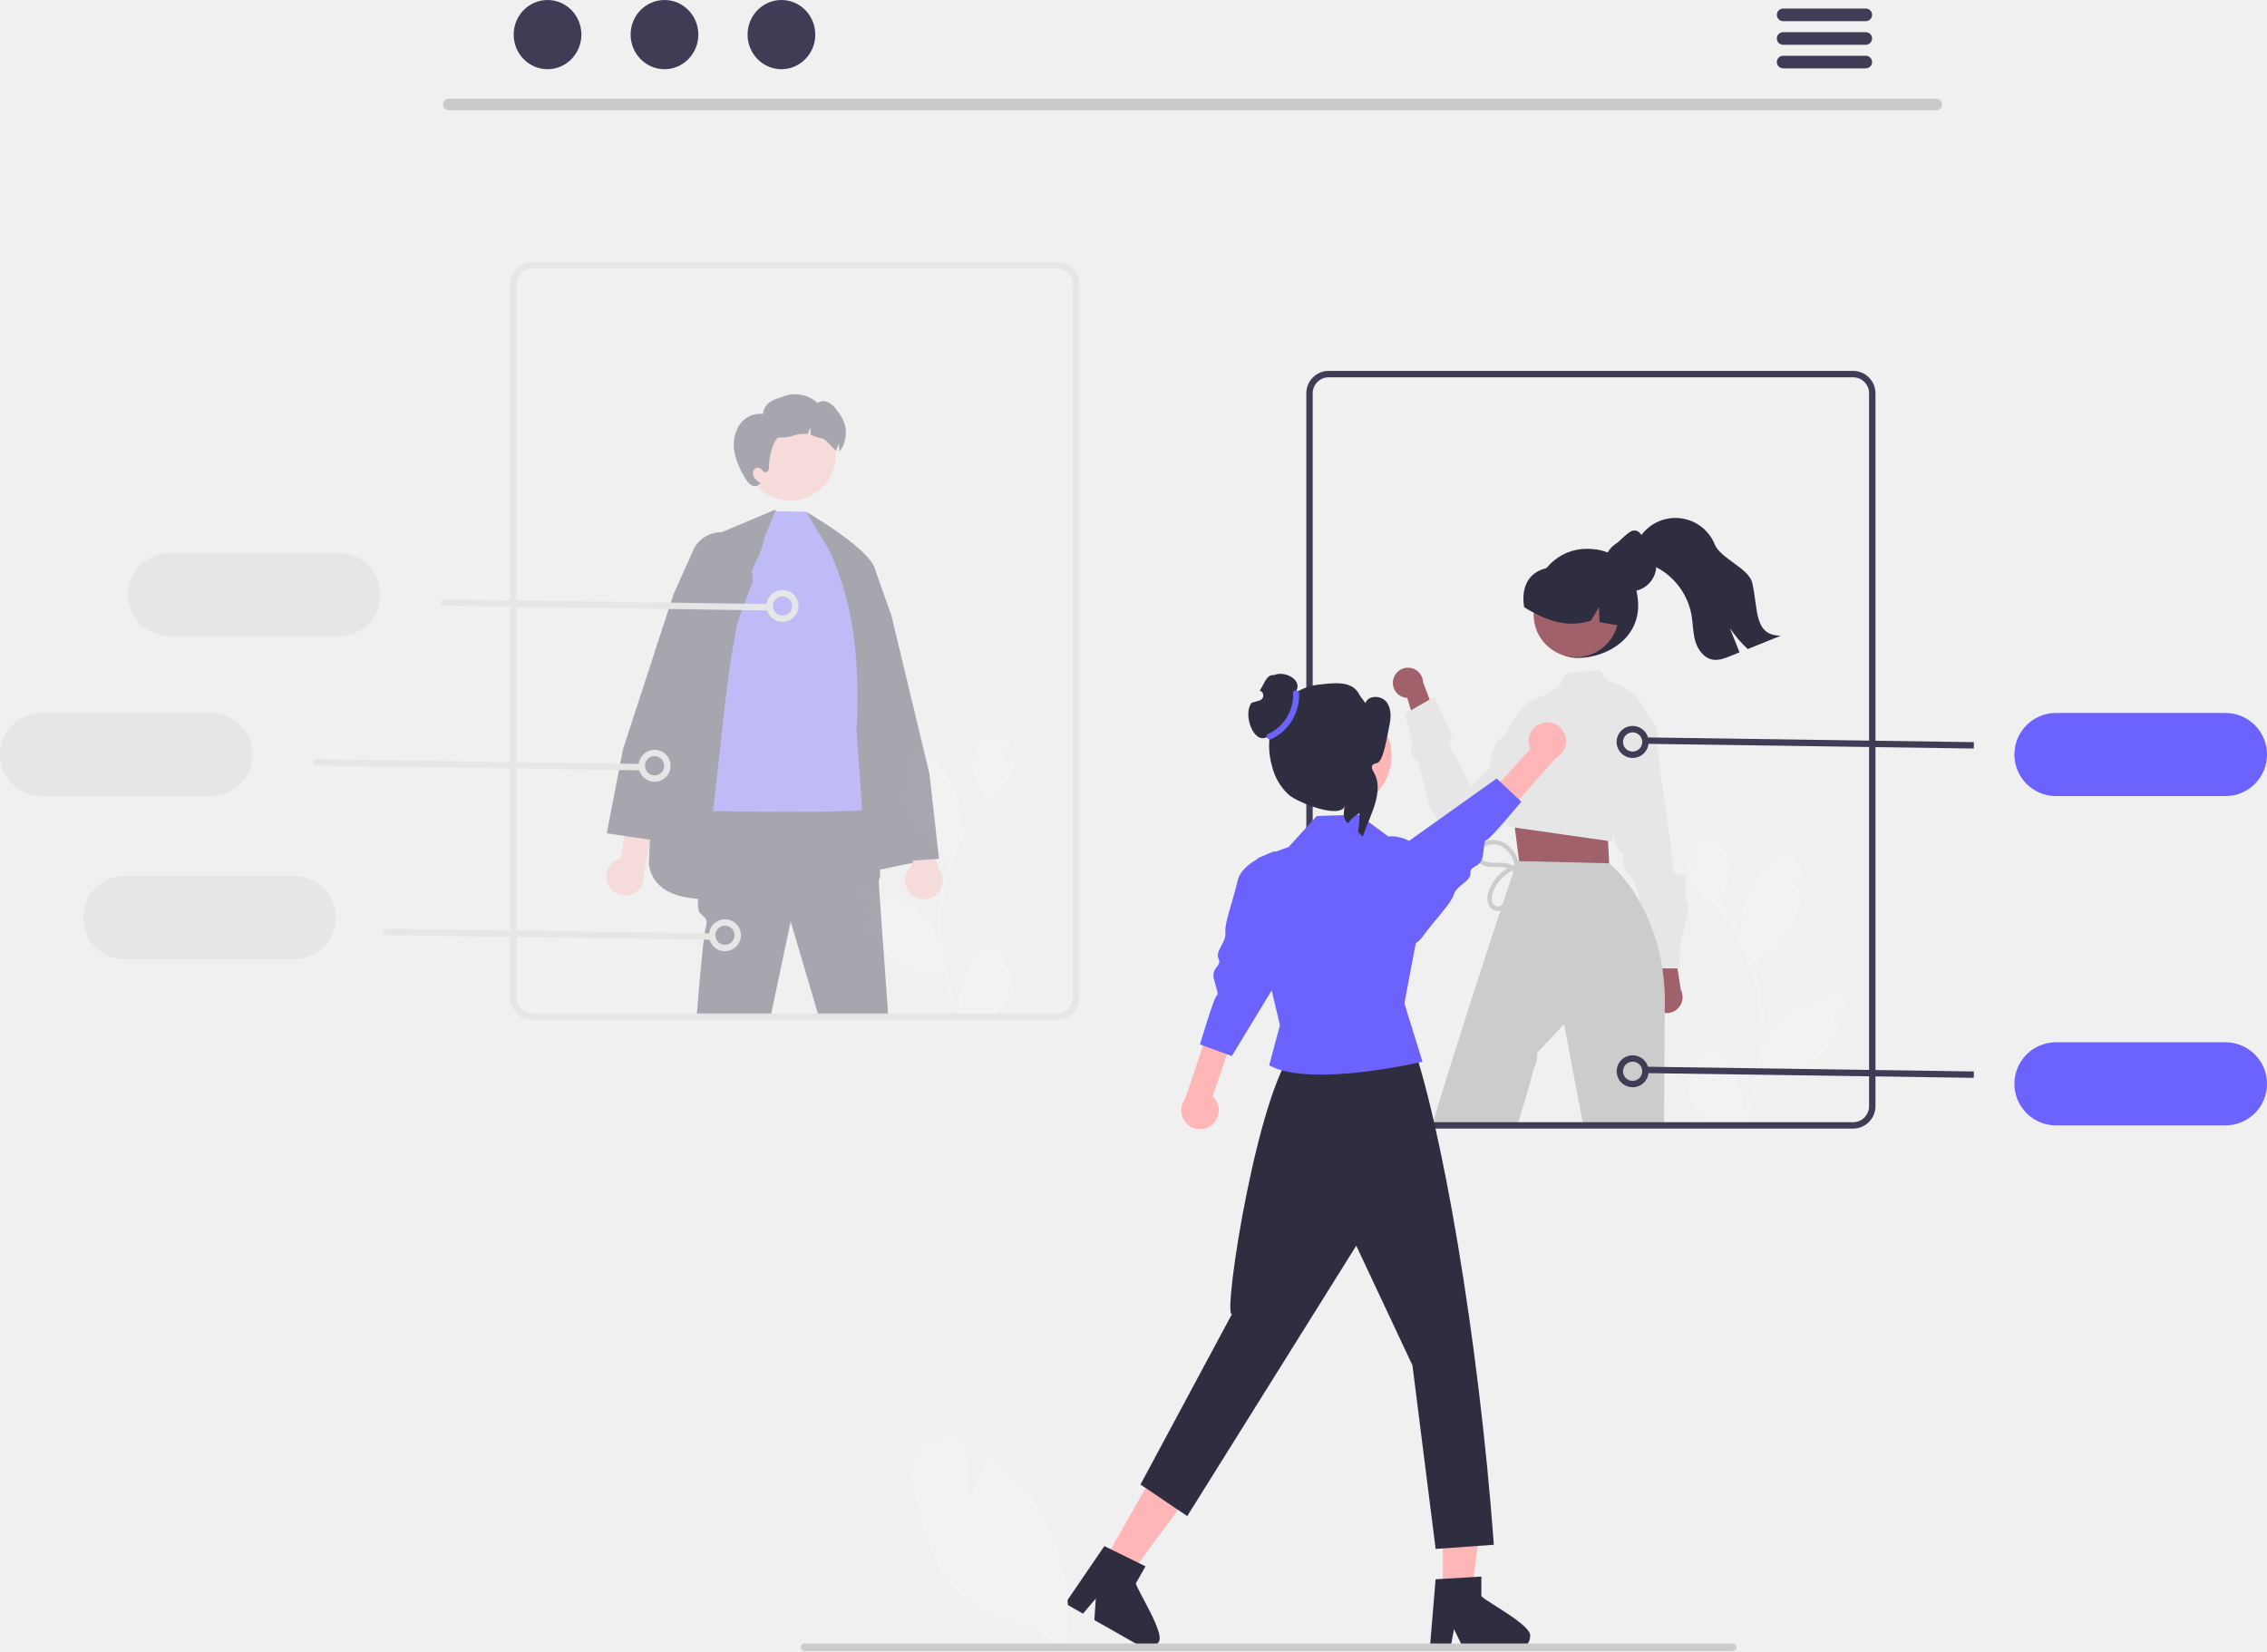
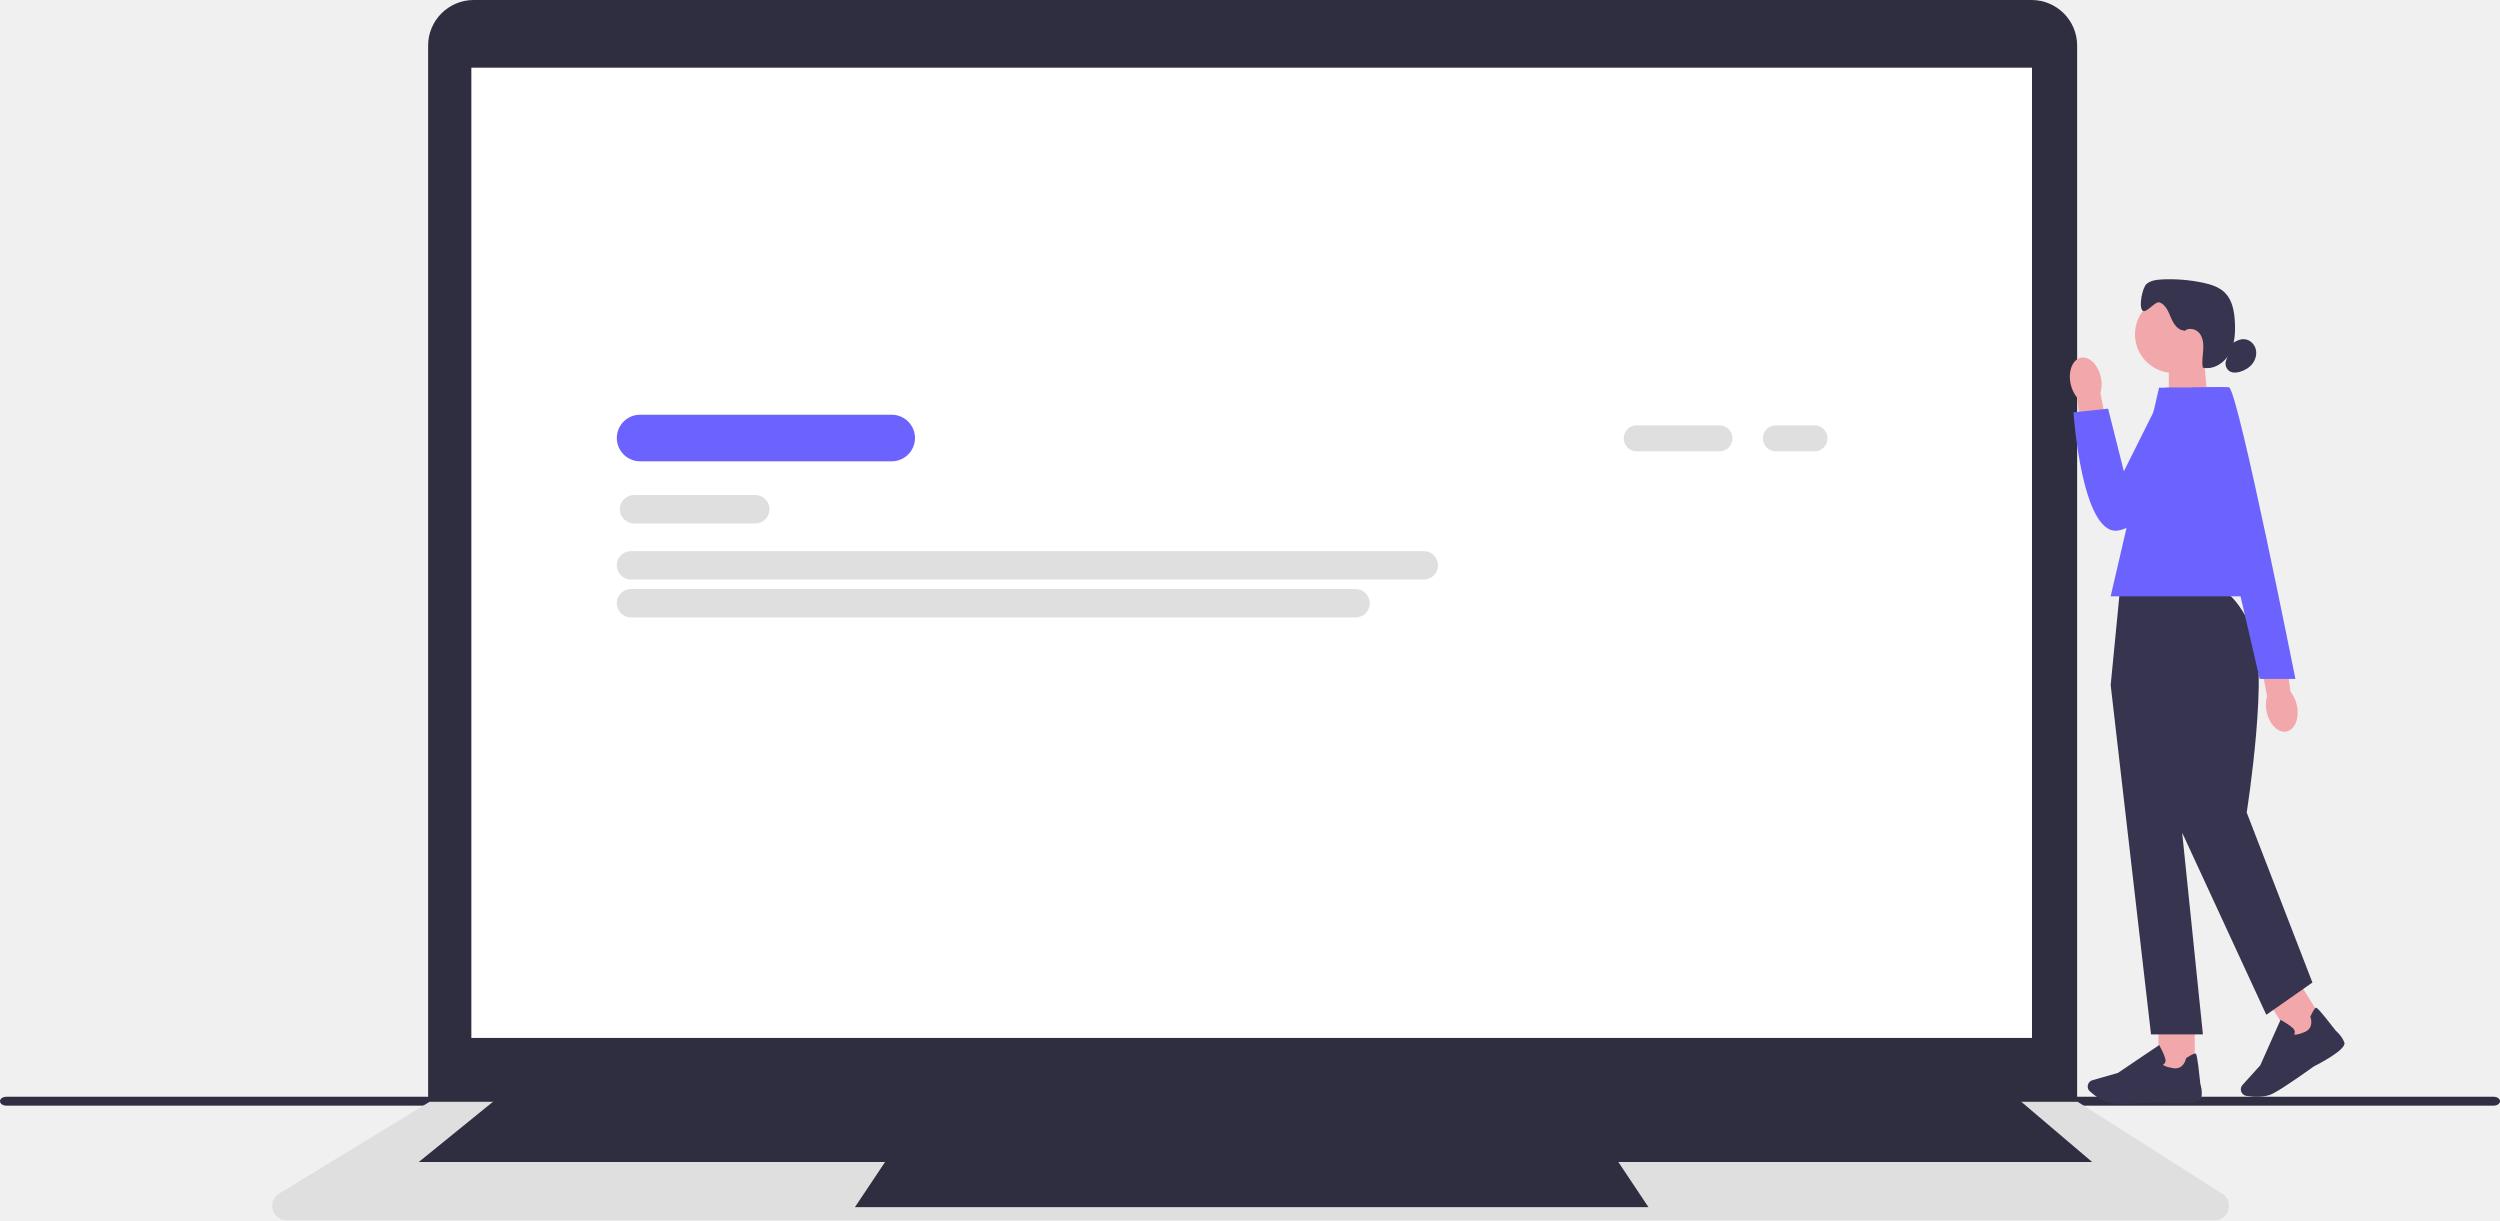
- <svg xmlns="http://www.w3.org/2000/svg" data-name="Layer 1" width="709" height="516.438" viewBox="0 0 709 516.438">
-   <path d="M774.615,528.197a2.04,2.04,0,0,0,1.478-3.536l-.14-.556.056-.133a5.478,5.478,0,0,1,10.105.038c1.653,3.981,3.757,7.968,4.275,12.177a16.207,16.207,0,0,1-.284,5.574,64.977,64.977,0,0,0,5.911-26.987,62.717,62.717,0,0,0-.389-6.996q-.322-2.857-.894-5.673a65.73,65.73,0,0,0-13.035-27.858,17.493,17.493,0,0,1-7.275-7.548,13.344,13.344,0,0,1-1.214-3.646c.354.046.714.075,1.068.099.11.006.226.012.337.017l.042.002a2.021,2.021,0,0,0,1.66-3.293q-.229-.282-.459-.564c-.232-.29-.47-.575-.703-.865a1.007,1.007,0,0,1-.075-.087c-.267-.331-.534-.656-.801-.987a5.844,5.844,0,0,1,1.916-1.852c2.677-1.568,6.369-.482,8.303,1.939a10.562,10.562,0,0,1,1.632,8.843,23.422,23.422,0,0,1-3.24,7.223c.145.186.296.366.441.552a66.154,66.154,0,0,1,6.905,10.939,27.501,27.501,0,0,1,1.642-12.774c1.572-3.791,4.517-6.984,7.111-10.262a5.645,5.645,0,0,1,10.054,2.772l.016.145q-.578.326-1.131.692a2.767,2.767,0,0,0,1.116,5.036l.056.009a27.533,27.533,0,0,1-.726,4.117,28.348,28.348,0,0,1-14.115,17.767c-.226.116-.447.232-.674.343A67.524,67.524,0,0,1,797.218,509.966a64.044,64.044,0,0,1-.046,10.341l.017-.122a16.923,16.923,0,0,1,5.777-9.772c4.446-3.652,10.727-4.997,15.523-7.933a3.176,3.176,0,0,1,4.864,3.09l-.02.128a18.588,18.588,0,0,0-2.084,1.004q-.578.326-1.131.692a2.767,2.767,0,0,0,1.116,5.036l.056.009c.041.006.075.012.116.017a27.557,27.557,0,0,1-5.069,7.937,28.374,28.374,0,0,1-20.577,9.029h-.006a67.505,67.505,0,0,1-4.535,13.238H775.021c-.058-.18-.11-.366-.163-.546a18.406,18.406,0,0,0,4.482-.267c-1.202-1.475-2.404-2.961-3.606-4.436a1.007,1.007,0,0,1-.075-.087c-.61-.755-1.225-1.504-1.835-2.259l-0-.001a26.96,26.96,0,0,1,.79-6.868Z" transform="translate(-245.5 -191.7812)" fill="#f2f2f2" />
-   <path d="M725.609,379.583c0,8.917,4.461,17.991,13.378,17.991s21.221-6.458,18.453-20.298c-1.749-8.744-6.768-13.839-15.685-13.839A16.146,16.146,0,0,0,725.609,379.583Z" transform="translate(-245.5 -191.7812)" fill="#2f2e41" />
-   <path d="M763.015,506.987a4.964,4.964,0,0,1,1.062-7.538L760.174,482.246l8.58,3.228,2.391,15.842a4.991,4.991,0,0,1-8.13,5.671Z" transform="translate(-245.5 -191.7812)" fill="#a0616a" />
-   <path d="M744.803,446.008l5.989.61s-1.566,8.871.883,10.87,1.462,1.989,1.448,3.47a7.594,7.594,0,0,0,2.91,5.459c1.96,1.5,6.037,28.212,6.037,28.212l8.886.085a27.841,27.841,0,0,1,.066-6.911c.527-3.451,3.19-12.143,2.217-13.633s-.461-4.231-.432-7.193-4.209.311-4.161-4.626-5.387-35.912-4.851-40.35-4.856-8.439-4.856-8.439l-4.936-.047Z" transform="translate(-245.5 -191.7812)" fill="#e6e6e6" />
-   <path d="M681.228,404.349a4.704,4.704,0,0,0,4.391,5.721l4.804,16.009,5.571-6.664-5.416-14.181a4.729,4.729,0,0,0-9.35-.885Z" transform="translate(-245.5 -191.7812)" fill="#a0616a" />
-   <path d="M731.948,409.564s-11.614-4.355-17.911,19.493l-8.359,8.657-7.022-12.689.929-3.01L694.158,409.71l-9.305,5.34,2.291,8.447-.387,4.176,2.224,2.597,3.64,13.423,2.277,4.386s2.872,5.615,7.884,6.54a12.98,12.98,0,0,0,4.052.115,15.685,15.685,0,0,0,8.505-4.246,208.144,208.144,0,0,0,17.552-17.646Z" transform="translate(-245.5 -191.7812)" fill="#e6e6e6" />
-   <polygon points="502.026 257.714 502.848 261.629 503.546 276.07 475.482 272.27 473.327 255.548 476.305 250.654 502.026 257.714" fill="#a0616a" />
-   <circle cx="492.923" cy="192.278" r="13.282" fill="#a0616a" />
-   <path d="M760.677,415.118a17.532,17.532,0,0,0-12.2-10.24l-.05-.01-2.63-3.54-10.67,1.07-1.95,4-5.06,3.01h-.01l-.01.01-2.65,1.58-8.79,10.29-.01.01a11.336,11.336,0,0,0-4.89,7.58,13.349,13.349,0,0,0-.13,2.67c.29,5.47,3.71,10.34,4.18,10.99l1.15,6.47.23,1.33,2.07.3,29.16,4.17.81.12.24.03.84-2.17v-.02l8.13-21.27,3.65-9.49A17.19,17.19,0,0,0,760.677,415.118Z" transform="translate(-245.5 -191.7812)" fill="#e6e6e6" />
-   <path d="M752.323,387.541c-.12-.019-.241-.044-.361-.063-2.072-.367-4.144-.729-6.209-1.102l-.19-4.682-2.503,4.194c-5.709,1.894-11.05.824-16.074-1.54a45.381,45.381,0,0,1-4.815-2.655c-1.081-6.595,1.646-11.793,8.649-12.456.217-.021.374-.203.564-.298a.006.006,0,0,0,.006-.006c.323-.152.653-.298.982-.431a14.631,14.631,0,0,1,15.358,2.978A17.479,17.479,0,0,1,752.323,387.541Z" transform="translate(-245.5 -191.7812)" fill="#2f2e41" />
-   <path d="M765.407,494.658a61.736,61.736,0,0,0-2.88-11.52v-.01a57.643,57.643,0,0,0-4.14-9.14.01.01,0,0,1-.01-.01,44.761,44.761,0,0,0-9.13-11.76l-.39-.41h-.1l-28.16-.69h-.29l-.32-.01s-.12.35-.35,1.01a.564.564,0,0,1-.04.12c-.08.26-.18.56-.3.89-.07.22-.15.45-.23.7-.09.27-.19.55-.29.85-.78,2.33-1.92,5.71-3.32,9.9-.21.64-.43,1.3-.66,1.99-5.34,16.07-13.93,42.33-21.43,67.22h26.6c2.58-7.46,5.32-18.1,5.32-18.1,1.07-1.27,1.01-4.72,1.01-4.72l8.36-8.78,6.02,31.6h25.26l.19-35.17v-.3A71.513,71.513,0,0,0,765.407,494.658Z" transform="translate(-245.5 -191.7812)" fill="#ccc" />
-   <path d="M747.234,368.603v.011a8.032,8.032,0,0,0,.264,2.06c.028.118.062.241.101.359v.006a8.149,8.149,0,0,0,5.024,5.232c.174.067.354.123.533.174a7.281,7.281,0,0,0,1.156.236,7.379,7.379,0,0,0,1.061.073,8.078,8.078,0,0,0,.831-.039,7.861,7.861,0,0,0,1.892-.432,2.376,2.376,0,0,0,.281-.101,1.37,1.37,0,0,0,.135-.056,8.147,8.147,0,0,0,4.204-11.03l-.006-.006a7.984,7.984,0,0,0-1.6-2.245c-1.471-1.465-2.119-5.137-4.353-5.137a3.055,3.055,0,0,0-.32.011c-1.499.051-4.269,3.284-5.448,4.048a7.945,7.945,0,0,0-2.234,2.116,8.045,8.045,0,0,0-1.314,2.896A8.151,8.151,0,0,0,747.234,368.603Z" transform="translate(-245.5 -191.7812)" fill="#2f2e41" />
-   <path d="M757.179,365.768c1.264,1.472,3.243,2.044,5.028,2.809a21.154,21.154,0,0,1,12.289,15.454c.494,2.754.429,5.605,1.209,8.29.775,2.685,2.694,5.319,5.448,5.785,1.864.318,3.732-.401,5.485-1.112q1.446-.581,2.892-1.167-1.508-3.785-3.012-7.57a38.363,38.363,0,0,0,5.587,6.537q5.183-2.09,10.375-4.18c-8.516.032-7.063-8.234-8.968-16.529-1.047-4.558-9.964-7.644-11.713-11.98a13.266,13.266,0,0,0-24.062-1.209C755.989,361.593,755.938,364.315,757.179,365.768Z" transform="translate(-245.5 -191.7812)" fill="#2f2e41" />
-   <path d="M721.009,463.139a12.571,12.571,0,0,0-8.62,7.808,3.99,3.99,0,0,0,.036,3.427,1.747,1.747,0,0,0,2.148.814,4.306,4.306,0,0,0,1.869-1.991,25.217,25.217,0,0,0,1.474-3.38c.668-1.752,2.094-4.677.058-6.046-1.712-1.152-3.978-.705-5.903-.783-2.081-.085-4.394-.882-5.133-3.039-.719-2.098.967-4.071,2.784-4.868a7.235,7.235,0,0,1,6.754.643,9.793,9.793,0,0,1,3.921,5.672.693.693,0,0,1-1.335.368,8.21,8.21,0,0,0-3.736-5.118,5.6,5.6,0,0,0-5.967.233,2.455,2.455,0,0,0-1.061,2.766,3.327,3.327,0,0,0,2.382,1.785c2.196.531,4.492-.156,6.681.545a4.05,4.05,0,0,1,2.989,4.591,16.651,16.651,0,0,1-1.099,3.62,31.277,31.277,0,0,1-1.495,3.494c-.869,1.642-2.436,3.42-4.503,2.938-2.357-.549-2.916-3.3-2.411-5.324a13.804,13.804,0,0,1,9.801-9.489.693.693,0,0,1,.368,1.335Z" transform="translate(-245.5 -191.7812)" fill="#ccc" />
-   <path d="M825.047,544.788h-164a7.008,7.008,0,0,1-7-7v-223a7.008,7.008,0,0,1,7-7h164a7.008,7.008,0,0,1,7,7v223A7.008,7.008,0,0,1,825.047,544.788Zm-164-235a5.006,5.006,0,0,0-5,5v223a5.006,5.006,0,0,0,5,5h164a5.006,5.006,0,0,0,5-5v-223a5.006,5.006,0,0,0-5-5Z" transform="translate(-245.5 -191.7812)" fill="#3f3d56" />
-   <path d="M851.11,226.265h-465.293a1.807,1.807,0,0,1,0-3.613h465.293a1.807,1.807,0,0,1,0,3.613Z" transform="translate(-245.5 -191.7812)" fill="#cacaca" />
-   <ellipse cx="171.241" cy="10.823" rx="10.588" ry="10.823" fill="#3f3d56" />
-   <ellipse cx="207.816" cy="10.823" rx="10.588" ry="10.823" fill="#3f3d56" />
-   <ellipse cx="244.391" cy="10.823" rx="10.588" ry="10.823" fill="#3f3d56" />
-   <path d="M829.089,194.464h-25.981a1.968,1.968,0,0,0,0,3.934h25.981a1.968,1.968,0,0,0,0-3.934Z" transform="translate(-245.5 -191.7812)" fill="#3f3d56" />
-   <path d="M829.089,201.848h-25.981a1.968,1.968,0,0,0,0,3.934h25.981a1.968,1.968,0,0,0,0-3.934Z" transform="translate(-245.5 -191.7812)" fill="#3f3d56" />
-   <path d="M829.089,209.223h-25.981a1.968,1.968,0,0,0,0,3.934h25.981a1.968,1.968,0,0,0,0-3.934Z" transform="translate(-245.5 -191.7812)" fill="#3f3d56" />
-   <path d="M941.5,440.788h-53a13,13,0,0,1,0-26h53a13,13,0,0,1,0,26Z" transform="translate(-245.5 -191.7812)" fill="#6c63ff" />
-   <path d="M561.479,495.197a2.04,2.04,0,0,1-1.478-3.536l.14-.556-.056-.133a5.478,5.478,0,0,0-10.105.038c-1.653,3.981-3.757,7.968-4.275,12.177a16.207,16.207,0,0,0,.284,5.574,64.977,64.977,0,0,1-5.911-26.987,62.717,62.717,0,0,1,.389-6.996q.322-2.857.894-5.673a65.73,65.73,0,0,1,13.035-27.858,17.493,17.493,0,0,0,7.275-7.548,13.343,13.343,0,0,0,1.214-3.646c-.354.046-.714.075-1.068.099-.11.006-.226.012-.337.017l-.042.002a2.021,2.021,0,0,1-1.66-3.293q.229-.282.459-.564c.232-.29.47-.575.703-.865a1.006,1.006,0,0,0,.075-.087c.267-.331.534-.656.801-.987a5.844,5.844,0,0,0-1.916-1.852c-2.677-1.568-6.369-.482-8.303,1.939a10.562,10.562,0,0,0-1.632,8.843,23.422,23.422,0,0,0,3.24,7.223c-.145.186-.296.366-.441.552a66.155,66.155,0,0,0-6.905,10.939,27.501,27.501,0,0,0-1.642-12.774c-1.572-3.791-4.517-6.984-7.111-10.262a5.645,5.645,0,0,0-10.054,2.772l-.016.145q.578.326,1.131.692a2.767,2.767,0,0,1-1.116,5.036l-.056.009a27.532,27.532,0,0,0,.726,4.117,28.348,28.348,0,0,0,14.115,17.767c.226.116.447.232.674.343a67.524,67.524,0,0,0-3.635,17.105,64.044,64.044,0,0,0,.046,10.341l-.017-.122a16.923,16.923,0,0,0-5.777-9.772c-4.446-3.652-10.727-4.997-15.523-7.933a3.176,3.176,0,0,0-4.864,3.09l.02.128a18.589,18.589,0,0,1,2.084,1.004q.578.326,1.131.692a2.767,2.767,0,0,1-1.116,5.036l-.056.009c-.041.006-.075.012-.116.017a27.557,27.557,0,0,0,5.069,7.937,28.374,28.374,0,0,0,20.577,9.029h.006a67.504,67.504,0,0,0,4.535,13.238h16.199c.058-.18.11-.366.163-.546a18.406,18.406,0,0,1-4.482-.267c1.202-1.475,2.404-2.961,3.606-4.436a1.007,1.007,0,0,0,.075-.087c.61-.755,1.225-1.504,1.835-2.259l0-.001a26.96,26.96,0,0,0-.79-6.868Z" transform="translate(-245.5 -191.7812)" fill="#f2f2f2" />
-   <g opacity="0.38">
-     <path d="M530.721,471.663a5.856,5.856,0,0,1-.1-8.979l-13.238-34.609,10.58,2.241,11.233,33.29a5.888,5.888,0,0,1-8.475,8.058Z" transform="translate(-245.5 -191.7812)" fill="#ffb8b8" />
-     <path d="M536.167,433.758l-11.88-49.44-5.11-14.38a.035.035,0,0,1-.01-.02,9.297,9.297,0,0,0-4.83-5.32,9.28,9.28,0,0,0-7.21-.34,6.083,6.083,0,0,0-.59.24,10.466,10.466,0,0,0-1.19.64,9.429,9.429,0,0,0-4.23,6.19l-.9,4.72-.38,2.01,14.03,49.04v.02l4.88,17.08,2.26,7.88v.01l2.62,9.17.06.19,6.29-.42h.01l.95-.07,7.2-.48,1.04-.07Z" transform="translate(-245.5 -191.7812)" fill="#2f2e41" />
-     <path d="M487.937,351.213l26.462,53.515,16.74,56.903c-35.268,6.877-79.52,21.589-82.705.489,1.963-58.826,8.146-77.59,20.911-103.092Z" transform="translate(-245.5 -191.7812)" fill="#2f2e41" />
-     <path d="M523.317,509.788h-21.73l-8.81-29.77-6.2,29.39c-.02.13-.03.25-.05.38h-23.16c.75-9.2,2.12-25.2,2.77-27.47.92-3.22,0-3.22-1.84-5.06-.41-.41-.55-2.05-.51-4.34.11-7.89,2.26-23.52,2.26-23.52l2.55-4.72.88-1.64,45.42-1.6.39-.01.84,3.66,1.03,4.51,1.81,7.91,1.67,6.31.09.32v1.87a4.614,4.614,0,0,0-.38,2.07C520.347,468.718,521.787,488.658,523.317,509.788Z" transform="translate(-245.5 -191.7812)" fill="#2f2e41" />
-     <path d="M484.836,359.149l3.118-7.461,9.652.169,10.064,14.236,10.563,44.423s3.794,32.451,0,34.164-49.735.802-49.735.802c2.127-17.525,3.712-35.352,5.383-46.002C479.403,364.282,482.009,371.689,484.836,359.149Z" transform="translate(-245.5 -191.7812)" fill="#6c63ff" />
-     <path d="M497.606,351.857s20.79,12.018,21.604,18.292,3.536,83.057,3.536,83.057l-7.352-4.751-2.009-27.985c1.401-24.867-2.019-43.402-8.973-57.296Z" transform="translate(-245.5 -191.7812)" fill="#2f2e41" />
-     <circle cx="247.198" cy="142.411" r="14.169" fill="#ffb8b8" />
-     <path d="M475.239,333.351a24.641,24.641,0,0,0,3.37,8.074,5.496,5.496,0,0,0,1.838,2.087,2.009,2.009,0,0,0,2.553-.319l.345-.281a7.313,7.313,0,0,1-1.787-1.551,2.49,2.49,0,0,1-.479-2.228,1.533,1.533,0,0,1,1.877-1.002c.83.326,1.334,1.525,2.202,1.34.702-.153.849-1.079.849-1.806-.026-3.804,1.813-9.21,3.236-9.044a11.477,11.477,0,0,0,4.245-.568,11.12,11.12,0,0,1,4.251-.543c.102.013.204.032.313.051a9.413,9.413,0,0,1,.945-2.062,11.014,11.014,0,0,0,.115,2.336,21.849,21.849,0,0,0,3.536,1.117c1.315.185,4.206,4.117,4.34,3.715a9.413,9.413,0,0,1,.945-2.062,11.014,11.014,0,0,0,.115,2.336c.006.032.006.057.013.089.638-.849,1.028-1.883.811-1.091,2.138-4.838,1.308-8.304-2.055-12.383a6.468,6.468,0,0,0-2.521-2.023,3.179,3.179,0,0,0-3.102.306,10.437,10.437,0,0,0-10.353-2.208c-3.504,1.219-6.204,1.934-6.74,5.61a7.801,7.801,0,0,0-7.474,3.638A11.78,11.78,0,0,0,475.239,333.351Z" transform="translate(-245.5 -191.7812)" fill="#2f2e41" />
-     <path d="M435.534,468.167a5.856,5.856,0,0,1,4.246-7.913l5.109-36.701,8.185,7.069L446.845,465.2a5.888,5.888,0,0,1-11.311,2.967Z" transform="translate(-245.5 -191.7812)" fill="#ffb8b8" />
-     <path d="M480.627,370.198l-.39-3.56a9.423,9.423,0,0,0-5.44-7.52,9.183,9.183,0,0,0-3.64-.85h-.01a9.415,9.415,0,0,0-8.81,5.56l-6.24,13.95-15.75,48.35-5.09,26.3,5.5.81,7.97,1.17.06.01,1.83.27,25.57-68.44.01-.02,4.78-12.79Z" transform="translate(-245.5 -191.7812)" fill="#2f2e41" />
-   </g>
-   <path d="M576.047,510.788h-164a7.008,7.008,0,0,1-7-7v-223a7.008,7.008,0,0,1,7-7h164a7.008,7.008,0,0,1,7,7v223A7.008,7.008,0,0,1,576.047,510.788Zm-164-235a5.006,5.006,0,0,0-5,5v223a5.006,5.006,0,0,0,5,5h164a5.006,5.006,0,0,0,5-5v-223a5.006,5.006,0,0,0-5-5Z" transform="translate(-245.5 -191.7812)" fill="#e6e6e6" />
-   <path d="M311.5,440.788h-53a13,13,0,0,1,0-26h53a13,13,0,0,1,0,26Z" transform="translate(-245.5 -191.7812)" fill="#e6e6e6" />
-   <path d="M337.5,491.788h-53a13,13,0,0,1,0-26h53a13,13,0,0,1,0,26Z" transform="translate(-245.5 -191.7812)" fill="#e6e6e6" />
-   <rect x="415.729" y="432.776" width="2" height="102.43" transform="translate(-318.7303 701.9044) rotate(-89.1724)" fill="#e6e6e6" />
-   <path d="M472.236,489.308a5.007,5.007,0,0,1-4.502-2.809h0a5,5,0,1,1,4.502,2.809Zm-.01-8.001a3.001,3.001,0,0,0-2.694,4.315h0a2.998,2.998,0,1,0,2.694-4.315Z" transform="translate(-245.5 -191.7812)" fill="#e6e6e6" />
-   <rect x="393.729" y="379.776" width="2" height="102.43" transform="translate(-287.4181 627.6723) rotate(-89.1724)" fill="#e6e6e6" />
-   <path d="M450.236,436.308a5.007,5.007,0,0,1-4.502-2.808h0a5.002,5.002,0,1,1,4.502,2.808Zm-2.705-3.685a2.999,2.999,0,1,0-.14-2.292,3.002,3.002,0,0,0,.14,2.292Z" transform="translate(-245.5 -191.7812)" fill="#e6e6e6" />
-   <path d="M351.5,390.788h-53a13,13,0,0,1,0-26h53a13,13,0,0,1,0,26Z" transform="translate(-245.5 -191.7812)" fill="#e6e6e6" />
-   <rect x="433.729" y="329.776" width="2" height="102.43" transform="translate(-198.0011 618.3903) rotate(-89.1724)" fill="#e6e6e6" />
-   <path d="M490.236,386.308a5.007,5.007,0,0,1-4.502-2.808h0a5.002,5.002,0,1,1,4.502,2.808Zm-2.705-3.685a2.999,2.999,0,1,0-.14-2.292,3.002,3.002,0,0,0,.14,2.292Z" transform="translate(-245.5 -191.7812)" fill="#e6e6e6" />
-   <rect x="810.604" y="372.96" width="2" height="102.43" transform="translate(130.251 1037.786) rotate(-89.17239)" fill="#3f3d56" />
-   <path d="M756.11,428.86a5.009,5.009,0,1,1,2.187-.508A5.005,5.005,0,0,1,756.11,428.86Zm-.007-8.004a3.002,3.002,0,1,0,2.699,1.687V422.542a3.007,3.007,0,0,0-2.699-1.687Z" transform="translate(-245.5 -191.7812)" fill="#3f3d56" />
-   <path d="M941.5,543.788h-53a13,13,0,0,1,0-26h53a13,13,0,0,1,0,26Z" transform="translate(-245.5 -191.7812)" fill="#6c63ff" />
-   <rect x="810.604" y="475.96" width="2" height="102.43" transform="translate(27.26175 1139.298) rotate(-89.17239)" fill="#3f3d56" />
-   <path d="M756.109,531.859a5.001,5.001,0,1,1,4.49-7.193h0a5.004,5.004,0,0,1-4.49,7.193Zm-.006-8.004a3.002,3.002,0,1,0,2.699,1.688h0a3.006,3.006,0,0,0-2.699-1.688Z" transform="translate(-245.5 -191.7812)" fill="#3f3d56" />
-   <path d="M624.47,543.667a5.883,5.883,0,0,0,.258-8.956l9.525-27.732-7.023-4.52-11.072,33.021a5.875,5.875,0,0,0,8.312,8.188Z" transform="translate(-245.5 -191.7812)" fill="#ffb6b6" />
-   <path d="M632.598,467.15c-1.682,7.116-4.193,13.332-3.853,16.317.337,2.977-3.301,5.838-2.145,8.191,1.154,2.359-2.398,2.611-1.438,6.408.964,3.805,1.59,4.618.776,5.245-.82.624-5.149,15.145-5.149,15.145l2.54.931,7.411,2.703,17.414-28.642-.053-35.157-4.324-.139c-1.038.389-2.188.856-3.335,1.419C636.94,461.262,633.397,463.761,632.598,467.15Z" transform="translate(-245.5 -191.7812)" fill="#6c63ff" />
-   <polygon points="451.224 498.447 460.28 498.447 464.588 463.518 451.222 463.518 451.224 498.447" fill="#ffb6b6" />
-   <path d="M708.793,691.044v-6.139l-2.381.145-9.691.574-2.243.138-1.715,20.561-.092,1.102h6.43l.207-1.095.934-4.976,2.411,4.976.528,1.095h17.047a3.852,3.852,0,0,0,3.827-3.835C724.776,700.23,710.599,692.965,708.793,691.044Z" transform="translate(-245.5 -191.7812)" fill="#2f2e41" />
-   <polygon points="345.131 488.59 353.008 493.059 373.992 464.805 362.367 458.21 345.131 488.59" fill="#ffb6b6" />
-   <path d="M600.73,687.033l3.024-5.335-2.128-1.049-8.719-4.279-2.021-.995-9.928,14.536-2.335,3.414,2.641,1.5,2.947,1.676,3.996-4.715-.444,6.729,13.924,7.907h.008l.896.505a3.834,3.834,0,0,0,5.221-1.447C610.092,702.909,601.35,689.605,600.73,687.033Z" transform="translate(-245.5 -191.7812)" fill="#2f2e41" />
-   <path d="M651.783,518.768c-12.135,8.041-24.148,85.298-20.995,84.037l-28.602,53.305,14.62,9.884L669.666,581.413l17.572,37.417,7.256,57.432,18.202-1.3c-4.73-64.702-16.538-132.942-26.325-159.338Z" transform="translate(-245.5 -191.7812)" fill="#2f2e41" />
-   <path d="M642.57,524.506l-.132.497c12.829,7.138,47.944-1.13,47.944-1.13L684.722,505.636l7.641-40.513a11.842,11.842,0,0,0-12.722-11.735l-9.219-6.829-13.124.453-8.779,9.697-5.245,1.874-4.075,1.453c-.824.742-1.723,1.597-2.585,2.541l6.446,38.36,2.742,11.47Z" transform="translate(-245.5 -191.7812)" fill="#6c63ff" />
-   <circle cx="418.373" cy="236.417" r="16.839" fill="#ffb6b6" />
-   <path d="M641.731,422.332c.05.019.094.038.145.057a2.357,2.357,0,0,0,.295.108,8.133,8.133,0,0,0,1.992.458,7.975,7.975,0,0,0,.874.046,8.226,8.226,0,0,0,1.12-.073,7.918,7.918,0,0,0,1.221-.248,5.807,5.807,0,0,0,.56-.181,8.578,8.578,0,0,0,5.309-5.502l0-.006a3.71,3.71,0,0,0,.108-.377,8.514,8.514,0,0,0,.282-2.169l0-.013a8.514,8.514,0,0,0-1.591-4.978c-.627-.888-1.35-1.037-.944-2.052,1.295-3.24-4.004-5.889-7.133-4.464a3.064,3.064,0,0,0-.34-.013c-2.107-.005-2.888,3.106-4.144,4.857l.036.012a1.616,1.616,0,0,1-.021,3.058q-1.254.409-2.535.722C634.151,414.897,637.378,424.624,641.731,422.332Z" transform="translate(-245.5 -191.7812)" fill="#2f2e41" />
-   <path d="M643.281,431.247a17.48,17.48,0,0,0,5.485,9.302c2.849,2.303,16.249,7.757,17.38,3.088-.757,3.262-.301,4.508.916,5.675.208-.282.429-.552.656-.816a10.609,10.609,0,0,1,2.962-2.376,34.101,34.101,0,0,1-.424,5.885,19.897,19.897,0,0,1,1.43,1.463c2.167-6.459,6.917-14.196,3.478-20.077-1.365-2.334-.227-2.654.982-2.922,2.11-.468,3.274-9.129,3.776-11.234.623-2.64.87-5.676-.766-7.844s-5.774-2.26-6.61.323l-1.742-2.369c-2.251-4.955-8.228-3.964-13.632-3.323a16.793,16.793,0,0,0-12.607,9.3A22.973,22.973,0,0,0,643.281,431.247Z" transform="translate(-245.5 -191.7812)" fill="#2f2e41" />
-   <path d="M651.799,408.613a15.254,15.254,0,0,1-8.726,14.377c-1.098.497-2.054-1.13-.948-1.631a13.42,13.42,0,0,0,7.787-12.75c-.063-1.213,1.824-1.205,1.887.005Z" transform="translate(-245.5 -191.7812)" fill="#6c63ff" />
-   <path d="M727.855,417.93a5.883,5.883,0,0,0-3.771,8.127l-19.695,21.723,4.669,6.925,23.204-25.971a5.875,5.875,0,0,0-4.406-10.803Z" transform="translate(-245.5 -191.7812)" fill="#ffb6b6" />
-   <path d="M671.87,488.403s13.969,2.509,18.322-3.372,9.113-10.597,9.979-13.471,5.336-4.062,5.203-6.684,3.235-1.45,3.848-5.323.361-4.87,1.359-5.123,10.703-11.884,10.703-11.884l-7.707-7.267-27.301,19.446Z" transform="translate(-245.5 -191.7812)" fill="#6c63ff" />
-   <path d="M566.808,700.092a36.597,36.597,0,0,1-26.634-16.827c-3.779-6.129-5.729-13.408-7.615-20.447-.549-2.048-1.117-4.167-1.717-6.209a11.68,11.68,0,0,1,3.857-12.506,11.483,11.483,0,0,1,12.8-1.321l.441.234.773,17.38c1.146-2.328,3.66-7.588,5.652-12.84l.167-.44.382.276a58.745,58.745,0,0,1,10.794,10.031,60.546,60.546,0,0,1,12.815,49.267l-.096.515Z" transform="translate(-245.5 -191.7812)" fill="#f2f2f2" />
-   <path d="M495.938,707.029a1.186,1.186,0,0,0,1.19,1.19h290.29a1.19,1.19,0,0,0,0-2.38h-290.29A1.187,1.187,0,0,0,495.938,707.029Z" transform="translate(-245.5 -191.7812)" fill="#ccc" />
+ <svg xmlns="http://www.w3.org/2000/svg" width="949.85" height="463.64" viewBox="0 0 949.85 463.64">
+   <path d="m0,418.39c0,.94,1.07,1.69,2.41,1.69h945.03c1.33,0,2.41-.75,2.41-1.69s-1.07-1.69-2.41-1.69H2.41c-1.33,0-2.41.75-2.41,1.69Z" fill="#2f2e43" stroke-width="0" />
+   <path d="m789.19,420.78H162.66V17.31c0-9.54,7.76-17.31,17.31-17.31h591.91c9.54,0,17.31,7.76,17.31,17.31v403.47Z" fill="#2f2e41" stroke-width="0" />
+   <path d="m841.34,463.64H108.95c-2.53,0-4.6-1.57-5.29-4.01-.68-2.43.27-4.86,2.43-6.17l57.09-34.83h626.22l.18.11,54.72,34.77c2.11,1.34,3.03,3.76,2.33,6.17-.7,2.4-2.77,3.96-5.27,3.96Z" fill="#dfdfdf" stroke-width="0" />
+   <rect x="179.09" y="25.72" width="592.95" height="368.63" fill="#fff" stroke-width="0" />
+   <polygon points="794.9 441.5 159.09 441.5 190.52 416 764.9 416 794.9 441.5" fill="#2f2e41" stroke-width="0" />
+   <polygon points="626.31 458.64 324.83 458.64 336.26 441.5 614.88 441.5 626.31 458.64" fill="#2f2e41" stroke-width="0" />
+   <path d="m653.28,171.49h-31.41c-2.73,0-4.95-2.22-4.95-4.95s2.22-4.95,4.95-4.95h31.41c2.73,0,4.95,2.22,4.95,4.95s-2.22,4.95-4.95,4.95Z" fill="#dfdfdf" stroke-width="0" />
+   <path d="m689.4,171.49h-14.66c-2.73,0-4.95-2.22-4.95-4.95s2.22-4.95,4.95-4.95h14.66c2.73,0,4.95,2.22,4.95,4.95s-2.22,4.95-4.95,4.95Z" fill="#dfdfdf" stroke-width="0" />
+   <path d="m338.8,175.27h-95.6c-4.88,0-8.85-3.97-8.85-8.85s3.97-8.85,8.85-8.85h95.6c4.88,0,8.85,3.97,8.85,8.85s-3.97,8.85-8.85,8.85Z" fill="#6c63ff" stroke-width="0" />
+   <path d="m286.97,198.88h-46.07c-2.97,0-5.4-2.42-5.4-5.4s2.42-5.4,5.4-5.4h46.07c2.97,0,5.4,2.42,5.4,5.4s-2.42,5.4-5.4,5.4Z" fill="#dfdfdf" stroke-width="0" />
+   <path d="m540.95,220.19H239.74c-2.97,0-5.4-2.42-5.4-5.4s2.42-5.4,5.4-5.4h301.21c2.97,0,5.4,2.42,5.4,5.4s-2.42,5.4-5.4,5.4Z" fill="#dfdfdf" stroke-width="0" />
+   <path d="m515.04,234.59H239.74c-2.97,0-5.4-2.42-5.4-5.4s2.42-5.4,5.4-5.4h275.29c2.97,0,5.4,2.42,5.4,5.4s-2.42,5.4-5.4,5.4Z" fill="#dfdfdf" stroke-width="0" />
+   <polygon points="838.74 152.18 824.02 157.02 824.02 135.82 837.38 135.82 838.74 152.18" fill="#f2a7aa" stroke-width="0" />
+   <circle cx="825.84" cy="127.02" r="14.67" fill="#f2a7aa" stroke-width="0" />
+   <path d="m829.87,125.57c-2.46-.07-4.07-2.56-5.02-4.82-.95-2.27-1.94-4.87-4.21-5.81-1.86-.77-5.15,4.4-6.62,3.03-1.53-1.43-.04-8.81,1.59-10.13s3.85-1.58,5.95-1.68c5.11-.24,10.26.18,15.27,1.22,3.1.65,6.29,1.62,8.53,3.86,2.83,2.84,3.56,7.13,3.76,11.14.21,4.1-.03,8.4-2.02,11.98-1.99,3.59-6.17,6.24-10.17,5.32-.4-2.18,0-4.41.16-6.62.15-2.21,0-4.59-1.35-6.35s-4.23-2.45-5.8-.89" fill="#36344e" stroke-width="0" />
+   <path d="m847.92,130.65c1.47-1.08,3.22-1.97,5.03-1.75,1.95.24,3.6,1.85,4.1,3.75s-.06,4-1.27,5.55c-1.21,1.55-3,2.58-4.9,3.1-1.1.3-2.3.42-3.35-.03-1.54-.66-2.37-2.64-1.77-4.2" fill="#36344e" stroke-width="0" />
+   <rect x="820.09" y="388" width="13.79" height="19.56" fill="#f2a7aa" stroke-width="0" />
+   <path d="m806.66,419.41c-1.45,0-2.74-.04-3.71-.13-3.66-.34-7.16-3.04-8.92-4.62-.79-.71-1.04-1.84-.63-2.82h0c.29-.7.88-1.22,1.61-1.43l9.68-2.77,15.67-10.58.17.31c.07.12,1.6,2.89,2.12,4.76.2.71.14,1.31-.15,1.77-.21.32-.49.5-.73.61.28.3,1.17.9,3.91,1.34,3.99.64,4.84-3.51,4.87-3.68l.03-.14.12-.08c1.9-1.23,3.07-1.78,3.48-1.66.25.08.67.2,1.81,11.49.11.35.91,2.95.37,5.43-.59,2.7-12.39,1.77-14.75,1.56-.07,0-8.9.64-14.96.64Z" fill="#36344e" stroke-width="0" />
+   <rect x="865.58" y="374.8" width="13.79" height="19.56" transform="translate(-71.35 519.94) rotate(-31.95)" fill="#f2a7aa" stroke-width="0" />
+   <path d="m857.61,416.73c-1.62,0-3.11-.19-4.17-.38-1.04-.18-1.86-1.01-2.03-2.06h0c-.12-.75.1-1.5.61-2.07l6.75-7.47,7.7-17.27.31.17c.12.06,2.89,1.6,4.32,2.92.54.5.81,1.03.8,1.58,0,.38-.15.69-.29.9.4.1,1.47.14,4.03-.94,3.73-1.57,2.25-5.54,2.19-5.71l-.05-.13.06-.13c.97-2.05,1.66-3.14,2.07-3.25.25-.07.68-.18,7.61,8.79.28.24,2.33,2.02,3.19,4.42.93,2.6-9.58,8.06-11.69,9.13-.07.05-11.06,8.04-15.57,10.31-1.79.9-3.91,1.18-5.84,1.18Z" fill="#36344e" stroke-width="0" />
+   <path d="m844.04,224.38h-38.61l-3.5,35.92,15.33,132.71h19.71l-7.88-76.65,31.97,69.2,17.52-12.26-24.97-64.6s8.92-56.28,1.91-70.3c-7.01-14.02-11.48-14.02-11.48-14.02Z" fill="#36344e" stroke-width="0" />
+   <polygon points="863.24 226.57 801.92 226.57 820.32 147.3 847.03 147.3 863.24 226.57" fill="#6c63ff" stroke-width="0" />
+   <path id="uuid-52db3307-ec3e-496d-a5d4-9d1f33ffc652-45-45-44-44-1525" d="m786.69,145.73c-.98-4.82.81-9.23,4-9.84,3.19-.61,6.56,2.8,7.54,7.63.42,1.92.35,3.91-.19,5.81l3.88,20.49-10.02,1.58-2.76-20.36c-1.24-1.55-2.08-3.37-2.45-5.31h0Z" fill="#f2a7aa" stroke-width="0" />
+   <path d="m846.38,147.3h-23.56l-15.88,31.77-5.99-23.8-13.16,1.4s3.11,46.51,16.73,44.94c13.61-1.57,45.36-43.48,41.87-54.3Z" fill="#6c63ff" stroke-width="0" />
+   <path id="uuid-2800d917-a06e-4fc6-b661-0f9df9cadefc-46-46-45-45-1526" d="m872.7,268.11c.98,4.82-.81,9.23-4,9.84-3.19.61-6.56-2.8-7.54-7.63-.42-1.92-.35-3.91.19-5.81l-3.88-20.49,10.02-1.58,2.76,20.36c1.24,1.55,2.08,3.37,2.45,5.31,0,0,0,0,0,0Z" fill="#f2a7aa" stroke-width="0" />
+   <path d="m832.95,147.3s13.39-.57,14.08,0c3.65,2.99,25.09,110.66,25.09,110.66h-13.58s-25.6-110.66-25.6-110.66Z" fill="#6c63ff" stroke-width="0" />
</svg>
